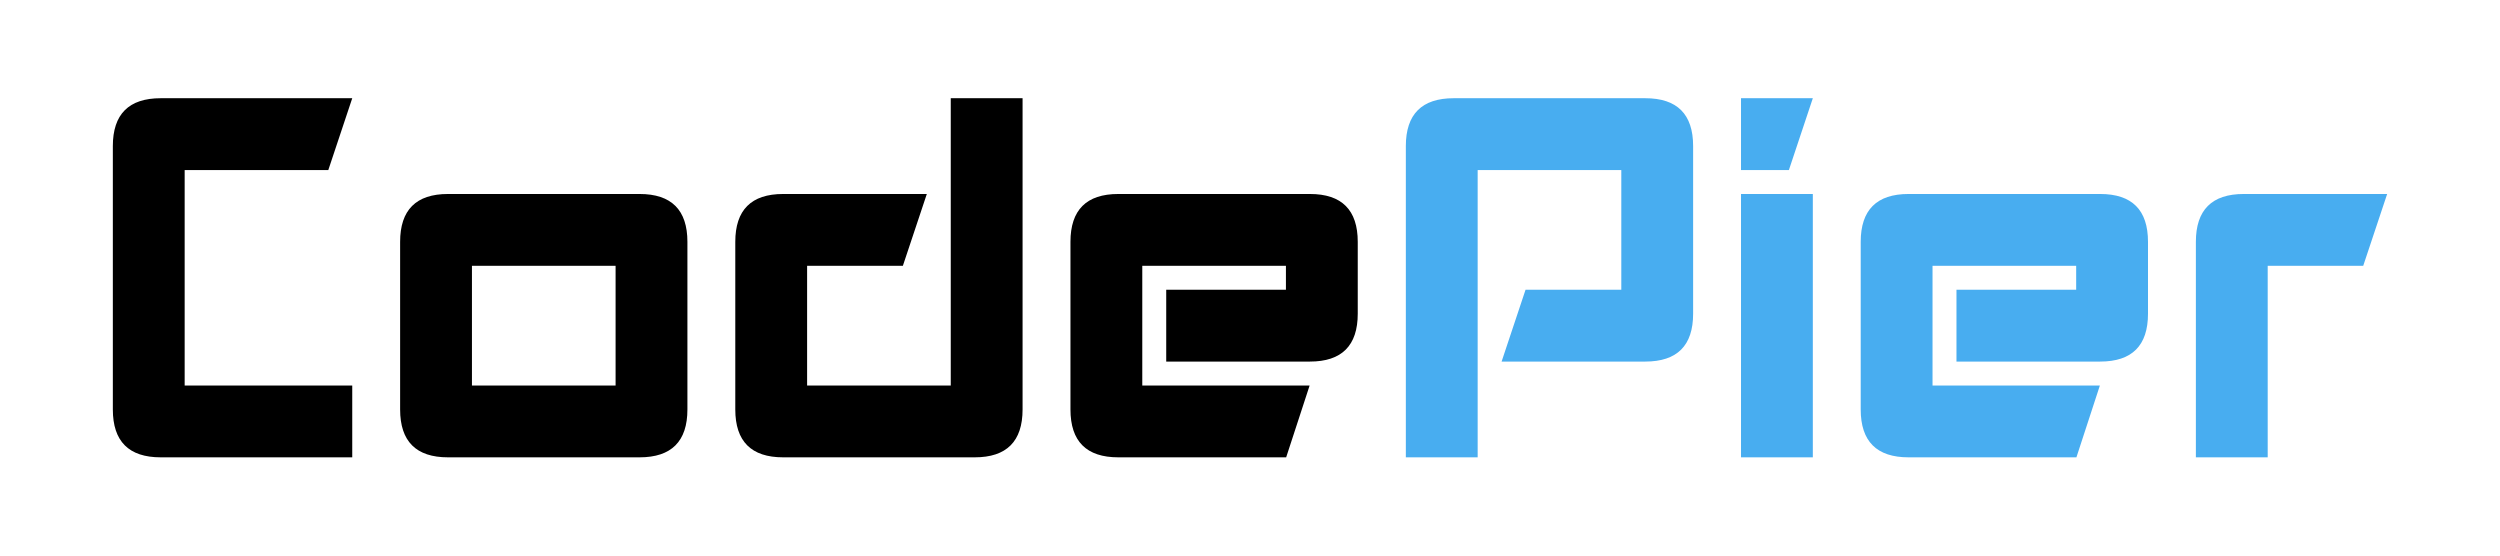
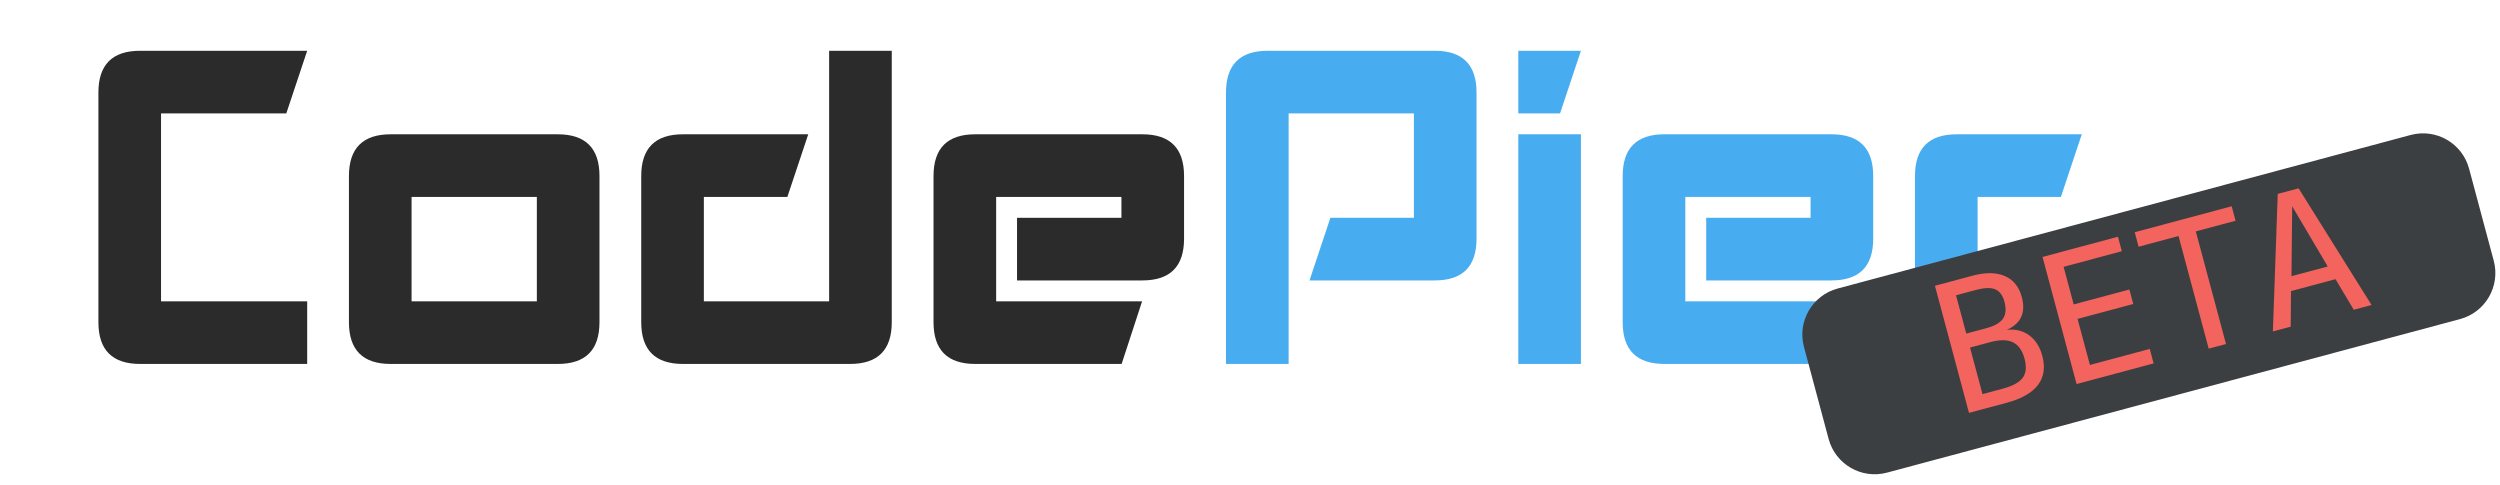
- <svg xmlns="http://www.w3.org/2000/svg" width="100%" height="100%" viewBox="0 0 3750 834" version="1.1" xml:space="preserve" style="fill-rule:evenodd;clip-rule:evenodd;stroke-linejoin:round;stroke-miterlimit:1.414;">
+ <svg xmlns="http://www.w3.org/2000/svg" width="100%" height="100%" viewBox="0 0 17917 3475" version="1.1" xml:space="preserve" style="fill-rule:evenodd;clip-rule:evenodd;stroke-linejoin:round;stroke-miterlimit:1.414;">
  <g>
-     <path d="M492.456,255.072l-215.467,0l0,323.196l251.379,0l0,107.73l-287.285,0c-47.88,0 -71.824,-23.943 -71.824,-71.824l0,-395.015c0,-47.88 23.944,-71.824 71.824,-71.824l287.285,0l-35.912,107.737Z" style="fill-rule:nonzero;" />
-     <path d="M1031.12,614.174c0,47.881 -23.943,71.824 -71.824,71.824l-287.285,0c-47.881,0 -71.824,-23.943 -71.824,-71.824l0,-251.372c0,-47.881 23.943,-71.818 71.824,-71.818l287.285,0c47.881,0 71.824,23.937 71.824,71.818l0,251.372Zm-323.197,-215.46l0,179.554l215.461,0l0,-179.554l-215.461,0Z" style="fill-rule:nonzero;" />
-     <path d="M1533.86,614.174c0,47.881 -23.937,71.824 -71.818,71.824l-287.284,0c-47.881,0 -71.825,-23.943 -71.825,-71.824l0,-251.372c0,-47.881 23.944,-71.818 71.825,-71.818l215.46,0l-35.913,107.73l-143.642,0l0,179.554l215.467,0l0,-430.933l107.73,0l0,466.839Z" style="fill-rule:nonzero;" />
-     <path d="M1964.8,290.984c47.881,0 71.818,23.937 71.818,71.818l0,107.73c0,47.88 -23.937,71.824 -71.818,71.824l-215.466,0l0,-107.73l179.554,0l0,-35.912l-215.467,0l0,179.554l251.016,0l-35.192,107.73l-251.736,0c-47.881,0 -71.818,-23.943 -71.818,-71.824l0,-251.372c0,-47.881 23.937,-71.818 71.818,-71.818l287.291,0Z" style="fill-rule:nonzero;" />
+     <path d="M2051.9,812.8l-897.779,0l0,1346.65l1047.41,0l0,448.875l-1197.02,0c-199.5,0 -299.266,-99.762 -299.266,-299.267l0,-1645.9c0,-199.5 99.766,-299.266 299.266,-299.266l1197.02,0l-149.633,448.904l0,0Z" style="fill:#2b2b2b;fill-rule:nonzero;" />
+     <path d="M4296.33,2309.06c0,199.505 -99.762,299.267 -299.266,299.267l-1197.02,0c-199.504,0 -299.267,-99.762 -299.267,-299.267l0,-1047.38c0,-199.504 99.763,-299.242 299.267,-299.242l1197.02,0c199.504,0 299.266,99.738 299.266,299.242l0,1047.38Zm-1346.65,-897.75l0,748.142l897.754,0l0,-748.142l-897.754,0Z" style="fill:#2b2b2b;fill-rule:nonzero;" />
+     <path d="M6391.08,2309.06c0,199.505 -99.737,299.267 -299.241,299.267l-1197.02,0c-199.504,0 -299.271,-99.762 -299.271,-299.267l0,-1047.38c0,-199.504 99.767,-299.242 299.271,-299.242l897.75,0l-149.638,448.875l-598.508,0l0,748.142l897.779,0l0,-1795.55l448.875,0l0,1945.16Z" style="fill:#2b2b2b;fill-rule:nonzero;" />
+     <path d="M8186.67,962.433c199.504,0 299.241,99.738 299.241,299.242l0,448.875c0,199.5 -99.737,299.267 -299.241,299.267l-897.775,0l0,-448.875l748.141,0l0,-149.634l-897.779,0l0,748.142l1045.9,0l-146.633,448.875l-1048.9,0c-199.504,0 -299.242,-99.762 -299.242,-299.267l0,-1047.38c0,-199.504 99.738,-299.242 299.242,-299.242l1197.05,0Z" style="fill:#2b2b2b;fill-rule:nonzero;" />
  </g>
  <g>
-     <path d="M2108.76,219.159c0,-47.88 23.944,-71.824 71.825,-71.824l287.285,0c47.88,0 71.817,23.944 71.817,71.824l0,251.373c0,47.88 -23.937,71.824 -71.817,71.824l-215.467,0l35.912,-107.73l143.642,0l0,-179.554l-215.467,0l0,430.926l-107.73,0l0,-466.839Z" style="fill:#48adf0;fill-rule:nonzero;" />
-     <path d="M2719.24,147.335l-35.912,107.737l-71.818,0l0,-107.737l107.73,0Zm-107.73,538.663l0,-395.014l107.73,0l0,395.014l-107.73,0Z" style="fill:#48adf0;fill-rule:nonzero;" />
-     <path d="M3150.17,290.984c47.88,0 71.824,23.937 71.824,71.818l0,107.73c0,47.88 -23.944,71.824 -71.824,71.824l-215.46,0l0,-107.73l179.554,0l0,-35.912l-215.467,0l0,179.554l251.016,0l-35.192,107.73l-251.736,0c-47.881,0 -71.818,-23.943 -71.818,-71.824l0,-251.372c0,-47.881 23.937,-71.818 71.818,-71.818l287.285,0Z" style="fill:#48adf0;fill-rule:nonzero;" />
-     <path d="M3293.81,685.998l0,-323.196c0,-47.881 23.944,-71.818 71.824,-71.818l215.104,0l-35.912,107.73l-143.279,0l0,287.284l-107.737,0Z" style="fill:#48adf0;fill-rule:nonzero;" />
+     <path d="M8786.5,663.163c0,-199.5 99.767,-299.267 299.271,-299.267l1197.02,0c199.5,0 299.237,99.766 299.237,299.267l0,1047.39c0,199.5 -99.737,299.267 -299.237,299.267l-897.78,0l149.634,-448.875l598.508,0l0,-748.142l-897.779,0l0,1795.53l-448.875,0l0,-1945.16l0,0Z" style="fill:#48adf0;fill-rule:nonzero;" />
+     <path d="M11330.2,363.896l-149.634,448.904l-299.241,0l0,-448.904l448.875,0Zm-448.875,2244.43l0,-1645.89l448.875,0l0,1645.89l-448.875,0Z" style="fill:#48adf0;fill-rule:nonzero;" />
+     <path d="M13125.7,962.433c199.5,0 299.267,99.738 299.267,299.242l0,448.875c0,199.5 -99.767,299.267 -299.267,299.267l-897.75,0l0,-448.875l748.142,0l0,-149.634l-897.779,0l0,748.142l1045.9,0l-146.633,448.875l-1048.9,0c-199.505,0 -299.242,-99.762 -299.242,-299.267l0,-1047.38c0,-199.504 99.737,-299.242 299.242,-299.242l1197.02,0Z" style="fill:#48adf0;fill-rule:nonzero;" />
+     <path d="M13724.2,2608.33l0,-1346.65c0,-199.504 99.767,-299.242 299.267,-299.242l896.267,0l-149.634,448.875l-596.995,0l0,1197.02l-448.905,0Z" style="fill:#48adf0;fill-rule:nonzero;" />
+   </g>
+   <path d="M17695.4,1208.79c-48.785,-182.071 -236.212,-290.282 -418.283,-241.496l-4107.02,1100.47c-182.072,48.786 -290.282,236.212 -241.497,418.284l176.788,659.78c48.786,182.071 236.212,290.282 418.284,241.496l4107.02,-1100.47c182.071,-48.786 290.282,-236.213 241.496,-418.284l-176.788,-659.78Z" style="fill:#3c3f41;" />
+   <g transform="matrix(0.965926,-0.258819,0.258819,0.965926,-325.052,3024.36)">
+     <text x="13856.6px" y="3673.24px" style="font-family:'PTMono-Regular', 'PT Mono', monospace;font-size:1293.51px;fill:#f4645f;">BETA</text>
  </g>
</svg>
